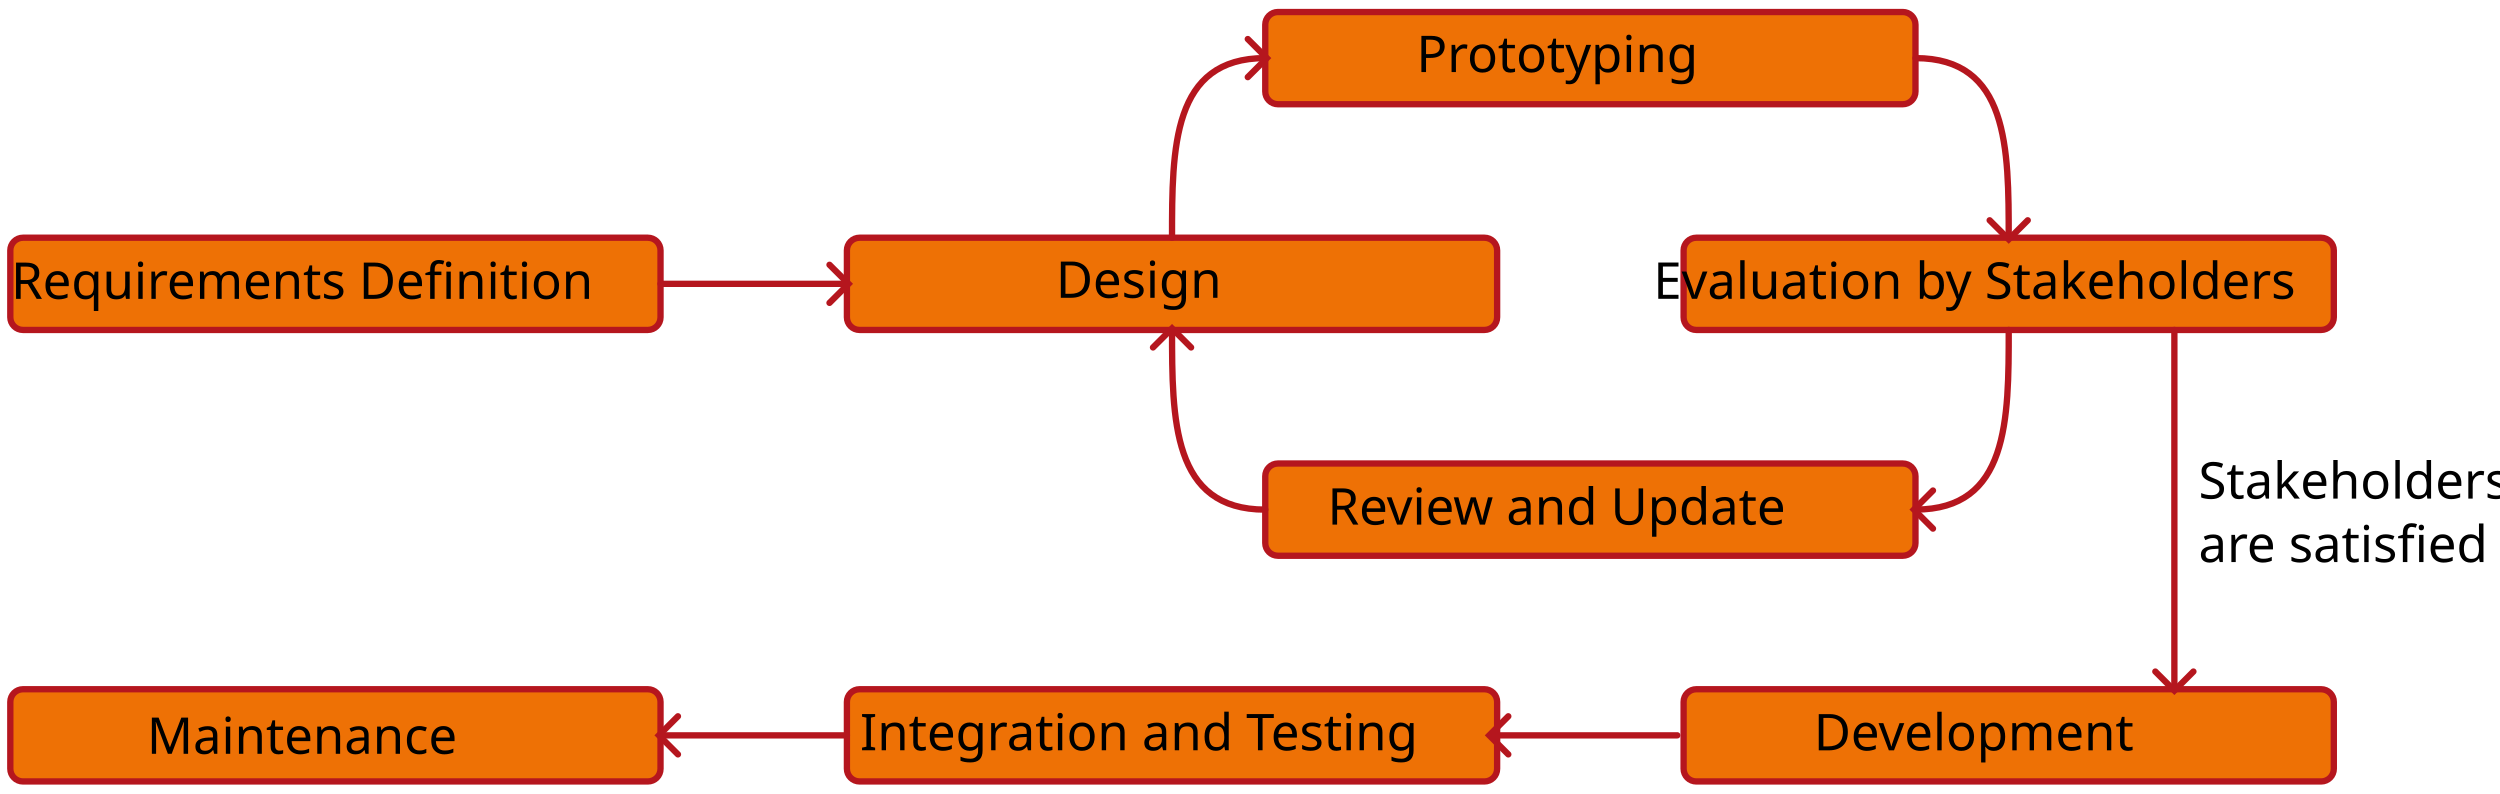
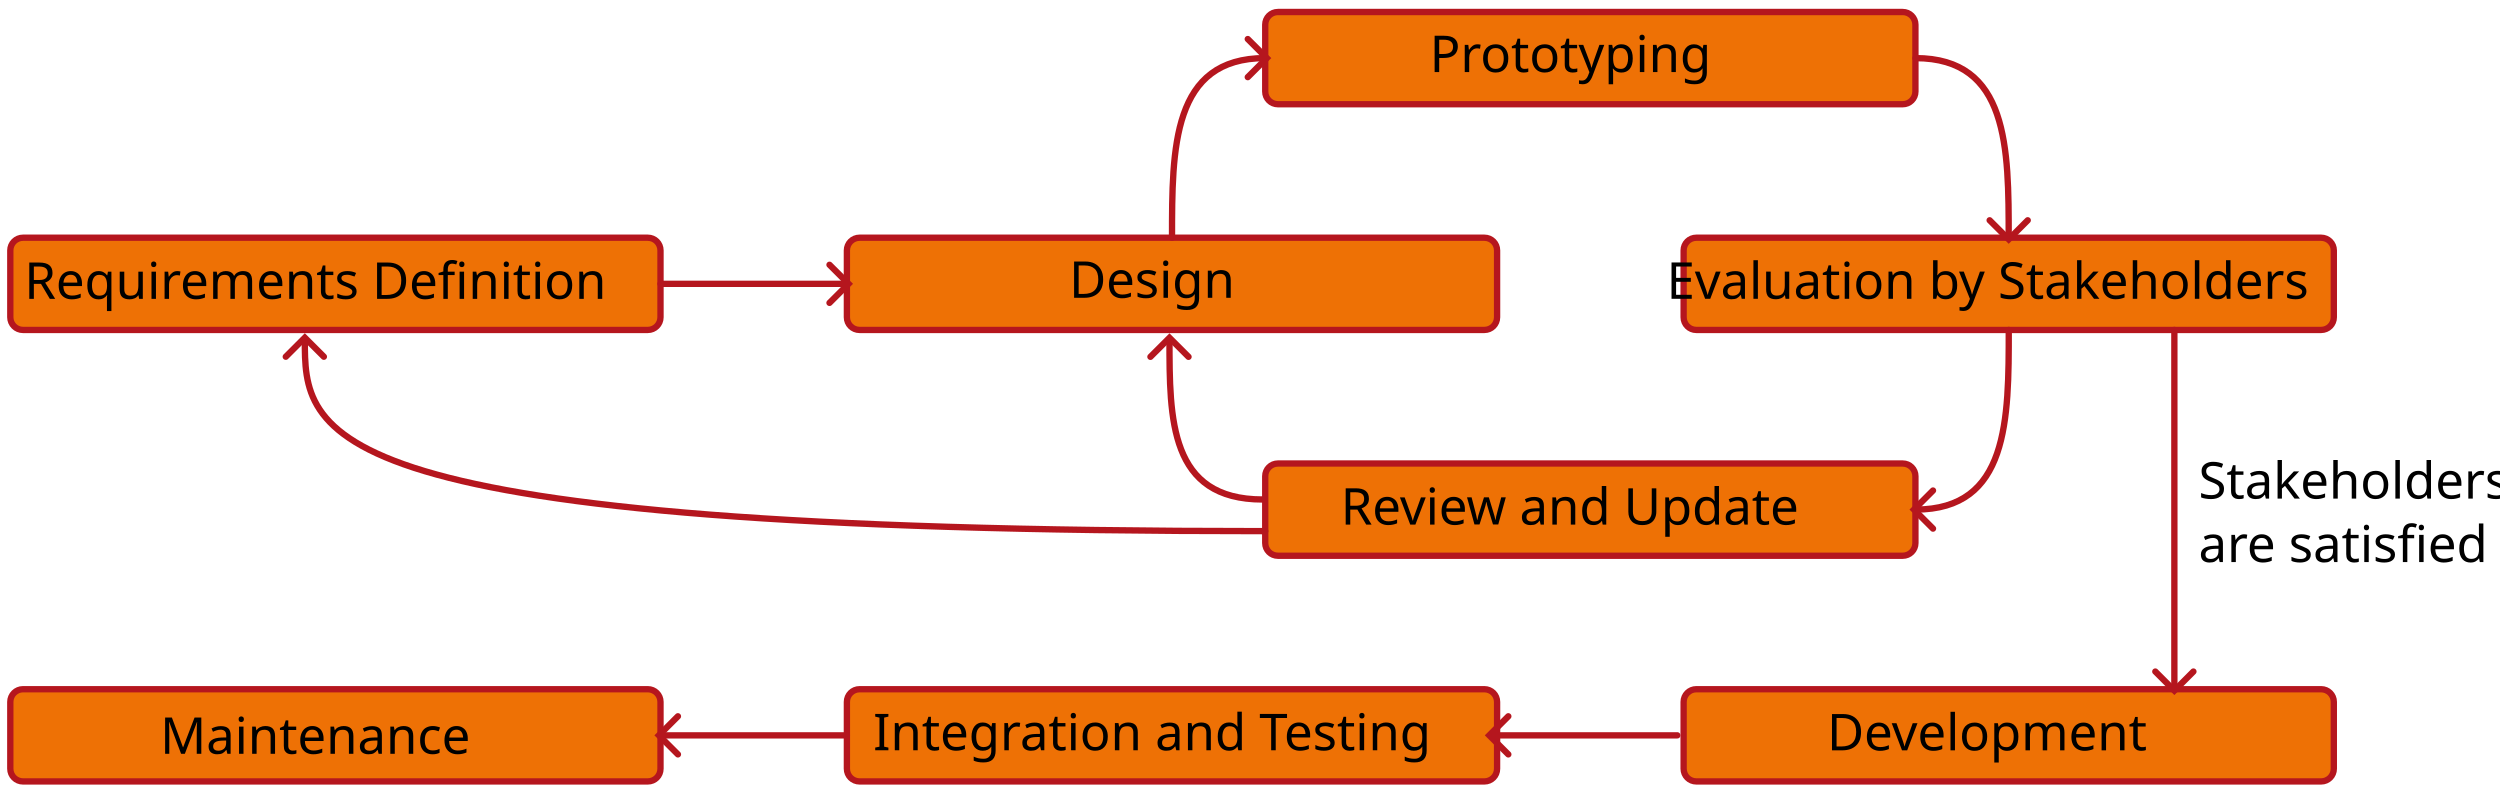
<svg xmlns="http://www.w3.org/2000/svg" width="394pt" height="125pt" version="1.1" viewBox="0 0 394 125">
  <defs>
    <marker id="h" overflow="visible" markerHeight="7" markerWidth="4.207" orient="auto-start-reverse" preserveAspectRatio="xMidYMid" viewBox="0 0 4.207 7">
      <path transform="rotate(180 .125 0)" d="m3-3-3 3 3 3" fill="none" stroke="context-stroke" stroke-linecap="round" />
    </marker>
    <marker id="g" overflow="visible" markerHeight="7" markerWidth="4.207" orient="auto-start-reverse" preserveAspectRatio="xMidYMid" viewBox="0 0 4.207 7">
      <path transform="rotate(180 .125 0)" d="m3-3-3 3 3 3" fill="none" stroke="context-stroke" stroke-linecap="round" />
    </marker>
    <marker id="e" overflow="visible" markerHeight="7" markerWidth="4.207" orient="auto-start-reverse" preserveAspectRatio="xMidYMid" viewBox="0 0 4.207 7">
      <path transform="rotate(180 .125 0)" d="m3-3-3 3 3 3" fill="none" stroke="context-stroke" stroke-linecap="round" />
    </marker>
    <marker id="d" overflow="visible" markerHeight="7" markerWidth="4.207" orient="auto-start-reverse" preserveAspectRatio="xMidYMid" viewBox="0 0 4.207 7">
      <path transform="rotate(180 .125 0)" d="m3-3-3 3 3 3" fill="none" stroke="context-stroke" stroke-linecap="round" />
    </marker>
    <marker id="f" overflow="visible" markerHeight="7" markerWidth="4.207" orient="auto-start-reverse" preserveAspectRatio="xMidYMid" viewBox="0 0 4.207 7">
      <path transform="rotate(180 .125 0)" d="m3-3-3 3 3 3" fill="none" stroke="context-stroke" stroke-linecap="round" />
    </marker>
    <marker id="b" overflow="visible" markerHeight="7" markerWidth="4.207" orient="auto-start-reverse" preserveAspectRatio="xMidYMid" viewBox="0 0 4.207 7">
      <path transform="rotate(180 .125 0)" d="m3-3-3 3 3 3" fill="none" stroke="context-stroke" stroke-linecap="round" />
    </marker>
    <marker id="a" overflow="visible" markerHeight="7" markerWidth="4.207" orient="auto-start-reverse" preserveAspectRatio="xMidYMid" viewBox="0 0 4.207 7">
      <path transform="rotate(180 .125 0)" d="m3-3-3 3 3 3" fill="none" stroke="context-stroke" stroke-linecap="round" />
    </marker>
    <marker id="c" overflow="visible" markerHeight="7" markerWidth="4.207" orient="auto-start-reverse" preserveAspectRatio="xMidYMid" viewBox="0 0 4.207 7">
      <path transform="rotate(180 .125 0)" d="m3-3-3 3 3 3" fill="none" stroke="context-stroke" stroke-linecap="round" />
    </marker>
+     <marker id="i" overflow="visible" markerHeight="7" markerWidth="4.207" orient="auto-start-reverse" preserveAspectRatio="xMidYMid" viewBox="0 0 4.207 7">
+       <path transform="rotate(180 .125 0)" d="m3-3-3 3 3 3" fill="none" stroke="context-stroke" stroke-linecap="round" />
+     </marker>
  </defs>
-   <g transform="matrix(1.3333 0 0 -1.3333 -35.976 900.15)">
-     <rect transform="scale(1,-1)" x="28.201" y="-647.03" width="76.857" height="10.901" rx="1.5" ry="1.5" fill="#ee7105" stroke="#b5161e" stroke-linecap="round" stroke-linejoin="round" stroke-width=".75" style="paint-order:fill markers stroke" />
-     <text transform="scale(1,-1)" x="66.596" y="-639.805" fill="#000000" font-family="Ubuntu" font-size="6px" text-align="center" text-anchor="middle" xml:space="preserve">
-       <tspan x="66.596" y="-639.805" font-size="6px">Requirements Definition</tspan>
-     </text>
-     <rect transform="scale(1,-1)" x="127.09" y="-647.03" width="76.857" height="10.901" rx="1.5" ry="1.5" fill="#ee7105" stroke="#b5161e" stroke-linecap="round" stroke-linejoin="round" stroke-width=".75" style="paint-order:fill markers stroke" />
-     <text transform="scale(1,-1)" x="165.489" y="-639.928" fill="#000000" font-family="Ubuntu" font-size="6px" text-align="center" text-anchor="middle" xml:space="preserve">
-       <tspan x="165.489" y="-639.928" font-size="6px">Design</tspan>
-     </text>
-     <rect transform="scale(1,-1)" x="225.99" y="-647.03" width="76.857" height="10.901" rx="1.5" ry="1.5" fill="#ee7105" stroke="#b5161e" stroke-linecap="round" stroke-linejoin="round" stroke-width=".75" style="paint-order:fill markers stroke" />
-     <text transform="scale(1,-1)" x="264.268" y="-639.814" fill="#000000" font-family="Ubuntu" font-size="6px" text-align="center" text-anchor="middle" xml:space="preserve">
-       <tspan x="264.268" y="-639.814" font-size="6px">Evaluation by Stakeholders</tspan>
-     </text>
-     <rect transform="scale(1,-1)" x="176.54" y="-673.71" width="76.857" height="10.901" rx="1.5" ry="1.5" fill="#ee7105" stroke="#b5161e" stroke-linecap="round" stroke-linejoin="round" stroke-width=".75" style="paint-order:fill markers stroke" />
-     <text transform="scale(1,-1)" x="214.954" y="-666.611" fill="#000000" font-family="Ubuntu" font-size="6px" text-align="center" text-anchor="middle" xml:space="preserve">
-       <tspan x="214.954" y="-666.611" font-size="6px">Prototyping</tspan>
-     </text>
-     <rect transform="scale(1,-1)" x="176.54" y="-620.34" width="76.857" height="10.901" rx="1.5" ry="1.5" fill="#ee7105" stroke="#b5161e" stroke-linecap="round" stroke-linejoin="round" stroke-width=".75" style="paint-order:fill markers stroke" />
-     <text transform="scale(1,-1)" x="214.873" y="-613.121" fill="#000000" font-family="Ubuntu" font-size="6px" text-align="center" text-anchor="middle" xml:space="preserve">
-       <tspan x="214.873" y="-613.121" font-size="6px">Review and Update</tspan>
-     </text>
-     <rect transform="scale(1,-1)" x="127.09" y="-593.66" width="76.857" height="10.901" rx="1.5" ry="1.5" fill="#ee7105" stroke="#b5161e" stroke-linecap="round" stroke-linejoin="round" stroke-width=".75" style="paint-order:fill markers stroke" />
-     <text transform="scale(1,-1)" x="165.507" y="-586.447" fill="#000000" font-family="Ubuntu" font-size="6px" text-align="center" text-anchor="middle" xml:space="preserve">
-       <tspan x="165.507" y="-586.447" font-size="6px">Integration and Testing</tspan>
-     </text>
-     <rect transform="scale(1,-1)" x="225.99" y="-593.66" width="76.857" height="10.901" rx="1.5" ry="1.5" fill="#ee7105" stroke="#b5161e" stroke-linecap="round" stroke-linejoin="round" stroke-width=".75" style="paint-order:fill markers stroke" />
-     <text transform="scale(1,-1)" x="264.19" y="-586.438" fill="#000000" font-family="Ubuntu" font-size="6px" text-align="center" text-anchor="middle" xml:space="preserve">
-       <tspan x="264.19" y="-586.438" font-size="6px">Development</tspan>
-     </text>
-     <text transform="scale(1,-1)" x="286.856" y="-616.192" fill="#000000" font-family="Ubuntu" font-size="6px" xml:space="preserve">
-       <tspan x="286.856" y="-616.192">Stakeholders</tspan>
-       <tspan x="286.856" y="-608.692">are satisfied</tspan>
-     </text>
-     <rect transform="scale(1,-1)" x="28.201" y="-593.66" width="76.857" height="10.901" rx="1.5" ry="1.5" fill="#ee7105" stroke="#b5161e" stroke-linecap="round" stroke-linejoin="round" stroke-width=".75" style="paint-order:fill markers stroke" />
-     <text transform="scale(1,-1)" x="66.584" y="-586.029" fill="#000000" font-family="Ubuntu" font-size="6px" text-align="center" text-anchor="middle" xml:space="preserve">
-       <tspan x="66.584" y="-586.029" font-size="6px">Maintenance</tspan>
-     </text>
-     <path d="m105.06 641.58h22.036" fill="none" marker-end="url(#h)" stroke="#b5161e" stroke-linecap="round" stroke-linejoin="round" stroke-width=".75" />
-     <path d="m225.24 588.21h-22.036" fill="none" marker-end="url(#a)" stroke="#b5161e" stroke-linecap="round" stroke-linejoin="round" stroke-width=".75" />
-     <path d="m127.09 588.21h-22.036" fill="none" marker-end="url(#c)" stroke="#b5161e" stroke-linecap="round" stroke-linejoin="round" stroke-width=".75" />
-     <path d="m284 636.13v-42.443" fill="none" marker-end="url(#b)" stroke="#b5161e" stroke-linecap="round" stroke-linejoin="round" stroke-width=".75" />
-     <path d="m165.52 647.03c0 10.617 0 21.233 11.018 21.233" fill="none" marker-end="url(#g)" stroke="#b5161e" stroke-linecap="round" stroke-linejoin="round" stroke-width=".75" />
-     <path d="m264.42 636.13c0-10.617 0-21.233-11.018-21.233" fill="none" marker-end="url(#d)" stroke="#b5161e" stroke-linecap="round" stroke-linejoin="round" stroke-width=".75" />
-     <path d="m176.54 614.89c-11.018 2e-5 -11.018 10.617-11.018 21.233" fill="none" marker-end="url(#f)" stroke="#b5161e" stroke-linecap="round" stroke-linejoin="round" stroke-width=".75" />
-     <path d="m253.4 668.26c11.018-2e-5 11.018-10.617 11.018-21.233" fill="none" marker-end="url(#e)" stroke="#b5161e" stroke-linecap="round" stroke-linejoin="round" stroke-width=".75" />
-   </g>
+   <rect x="1.624" y="37.465" width="102.47" height="14.534" rx="2" ry="2" fill="#ee7105" stroke="#b5161e" stroke-linecap="round" stroke-linejoin="round" stroke-width="1" style="paint-order:fill markers stroke" />
+   <text x="52.817" y="47.099" fill="#000000" font-family="Ubuntu" font-size="8px" stroke-width="1.333" text-align="center" text-anchor="middle" xml:space="preserve">
+     <tspan x="52.817" y="47.099" font-size="8px" stroke-width="1.778">Requirements Definition</tspan>
+   </text>
+   <rect x="133.47" y="37.465" width="102.47" height="14.534" rx="2" ry="2" fill="#ee7105" stroke="#b5161e" stroke-linecap="round" stroke-linejoin="round" stroke-width="1" style="paint-order:fill markers stroke" />
+   <text x="184.671" y="46.935" fill="#000000" font-family="Ubuntu" font-size="8px" stroke-width="1.333" text-align="center" text-anchor="middle" xml:space="preserve">
+     <tspan x="184.671" y="46.935" font-size="8px" stroke-width="1.778">Design</tspan>
+   </text>
+   <rect x="265.34" y="37.465" width="102.47" height="14.534" rx="2" ry="2" fill="#ee7105" stroke="#b5161e" stroke-linecap="round" stroke-linejoin="round" stroke-width="1" style="paint-order:fill markers stroke" />
+   <text x="316.373" y="47.087" fill="#000000" font-family="Ubuntu" font-size="8px" stroke-width="1.333" text-align="center" text-anchor="middle" xml:space="preserve">
+     <tspan x="316.373" y="47.087" font-size="8px" stroke-width="1.778">Evaluation by Stakeholders</tspan>
+   </text>
+   <rect x="199.4" y="1.892" width="102.47" height="14.534" rx="2" ry="2" fill="#ee7105" stroke="#b5161e" stroke-linecap="round" stroke-linejoin="round" stroke-width="1" style="paint-order:fill markers stroke" />
+   <text x="250.622" y="11.357" fill="#000000" font-family="Ubuntu" font-size="8px" stroke-width="1.333" text-align="center" text-anchor="middle" xml:space="preserve">
+     <tspan x="250.622" y="11.357" font-size="8px" stroke-width="1.778">Prototyping</tspan>
+   </text>
+   <rect x="199.4" y="73.051" width="102.47" height="14.534" rx="2" ry="2" fill="#ee7105" stroke="#b5161e" stroke-linecap="round" stroke-linejoin="round" stroke-width="1" style="paint-order:fill markers stroke" />
+   <text x="250.514" y="82.676" fill="#000000" font-family="Ubuntu" font-size="8px" stroke-width="1.333" text-align="center" text-anchor="middle" xml:space="preserve">
+     <tspan x="250.514" y="82.676" font-size="8px" stroke-width="1.778">Review and Update</tspan>
+   </text>
+   <rect x="133.47" y="108.62" width="102.47" height="14.534" rx="2" ry="2" fill="#ee7105" stroke="#b5161e" stroke-linecap="round" stroke-linejoin="round" stroke-width="1" style="paint-order:fill markers stroke" />
+   <text x="184.695" y="118.241" fill="#000000" font-family="Ubuntu" font-size="8px" stroke-width="1.333" text-align="center" text-anchor="middle" xml:space="preserve">
+     <tspan x="184.695" y="118.241" font-size="8px" stroke-width="1.778">Integration and Testing</tspan>
+   </text>
+   <rect x="265.34" y="108.62" width="102.47" height="14.534" rx="2" ry="2" fill="#ee7105" stroke="#b5161e" stroke-linecap="round" stroke-linejoin="round" stroke-width="1" style="paint-order:fill markers stroke" />
+   <text x="316.269" y="118.253" fill="#000000" font-family="Ubuntu" font-size="8px" stroke-width="1.333" text-align="center" text-anchor="middle" xml:space="preserve">
+     <tspan x="316.269" y="118.253" font-size="8px" stroke-width="1.778">Development</tspan>
+   </text>
+   <text x="346.489" y="78.581" fill="#000000" font-family="Ubuntu" font-size="8px" stroke-width="1.333" xml:space="preserve">
+     <tspan x="346.489" y="78.581">Stakeholders</tspan>
+     <tspan x="346.489" y="88.58">are satisfied</tspan>
+   </text>
+   <rect x="1.624" y="108.62" width="102.47" height="14.534" rx="2" ry="2" fill="#ee7105" stroke="#b5161e" stroke-linecap="round" stroke-linejoin="round" stroke-width="1" style="paint-order:fill markers stroke" />
+   <text x="52.801" y="118.797" fill="#000000" font-family="Ubuntu" font-size="8px" stroke-width="1.333" text-align="center" text-anchor="middle" xml:space="preserve">
+     <tspan x="52.801" y="118.797" font-size="8px" stroke-width="1.778">Maintenance</tspan>
+   </text>
+   <path d="m104.1 44.731h29.381" fill="none" marker-end="url(#h)" stroke="#b5161e" stroke-linecap="round" stroke-linejoin="round" stroke-width="1" />
+   <path d="m264.34 115.89h-29.381" fill="none" marker-end="url(#a)" stroke="#b5161e" stroke-linecap="round" stroke-linejoin="round" stroke-width="1" />
+   <path d="m133.47 115.89h-29.381" fill="none" marker-end="url(#c)" stroke="#b5161e" stroke-linecap="round" stroke-linejoin="round" stroke-width="1" />
+   <path d="m342.68 51.998v56.589" fill="none" marker-end="url(#b)" stroke="#b5161e" stroke-linecap="round" stroke-linejoin="round" stroke-width="1" />
+   <path d="m184.71 37.465c0-14.156 0-28.31 14.69-28.31" fill="none" marker-end="url(#g)" stroke="#b5161e" stroke-linecap="round" stroke-linejoin="round" stroke-width="1" />
+   <path d="m316.58 51.998c0 14.156 0 28.31-14.69 28.31" fill="none" marker-end="url(#d)" stroke="#b5161e" stroke-linecap="round" stroke-linejoin="round" stroke-width="1" />
+   <path d="m199 78.72c-14.69-2.4e-5 -14.69-12.619-14.69-25.237" fill="none" marker-end="url(#f)" stroke="#b5161e" stroke-linecap="round" stroke-linejoin="round" stroke-width="1" />
+   <path d="m199.4 83.708c-151.36-2.8e-5 -151.36-15.121-151.36-30.24" fill="none" marker-end="url(#i)" stroke="#b5161e" stroke-linecap="round" stroke-linejoin="round" stroke-width="1" />
+   <path d="m301.88 9.159c14.69 2.67e-5 14.69 14.156 14.69 28.31" fill="none" marker-end="url(#e)" stroke="#b5161e" stroke-linecap="round" stroke-linejoin="round" stroke-width="1" />
</svg>
